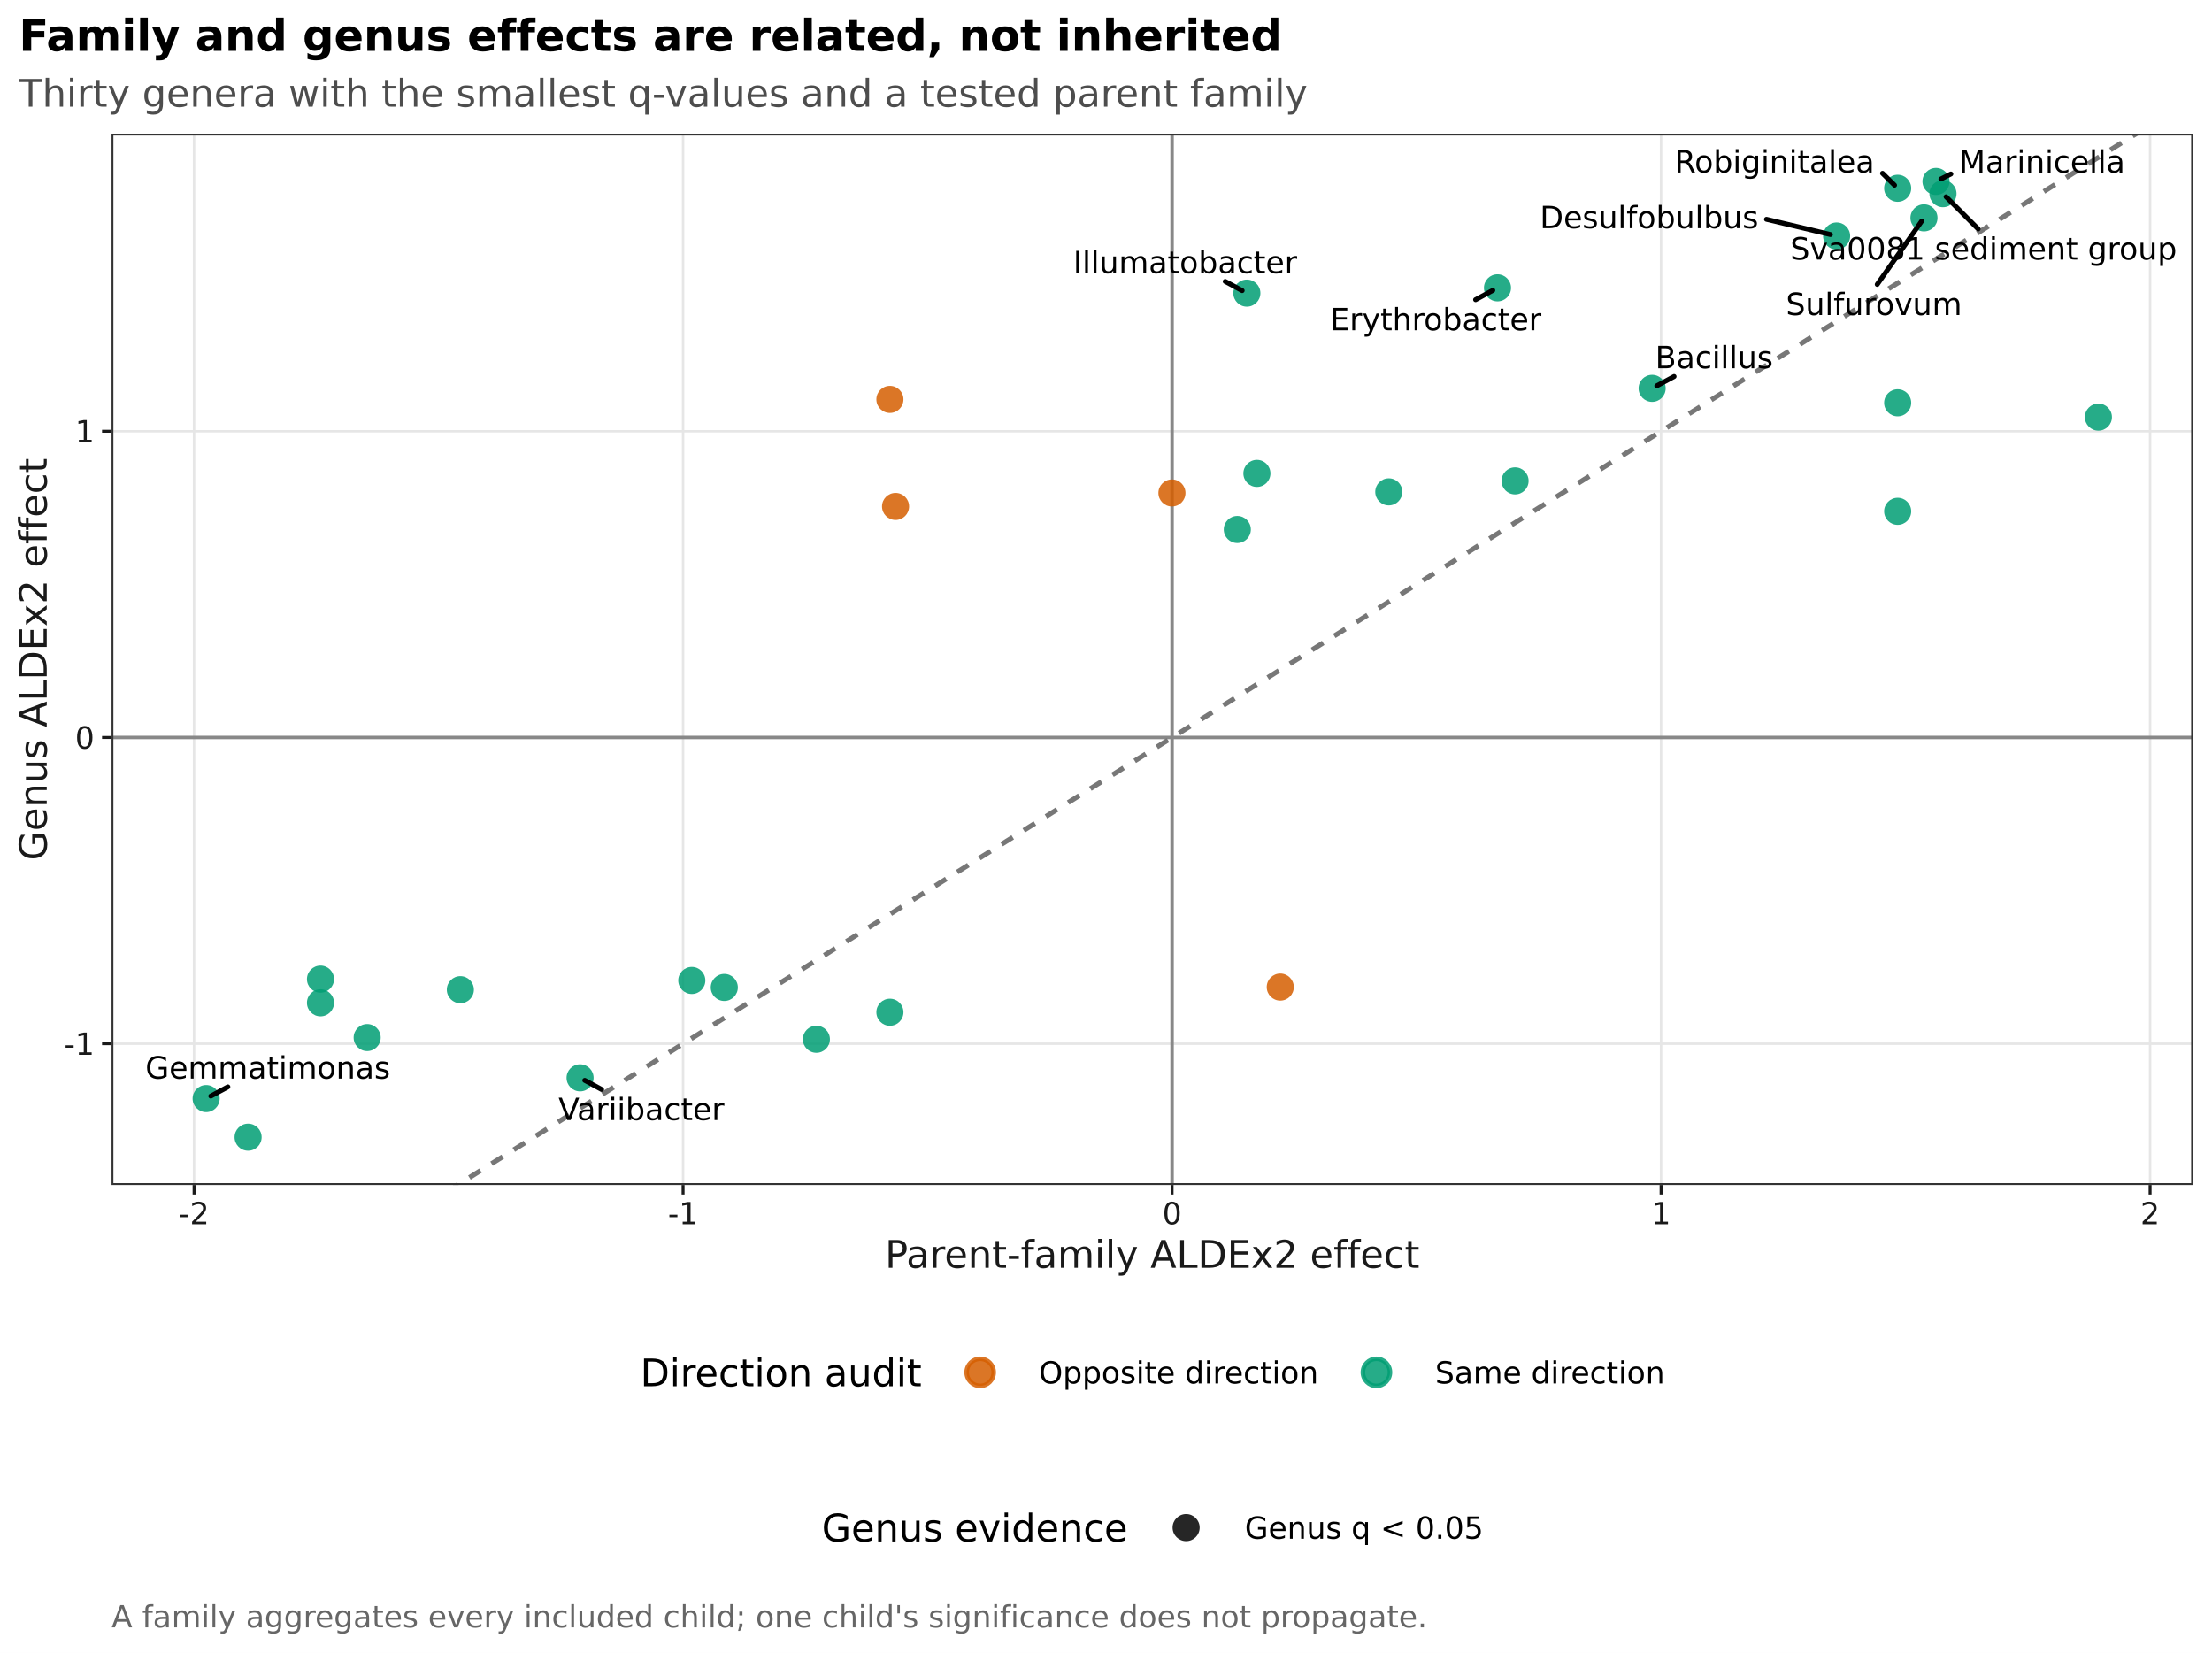
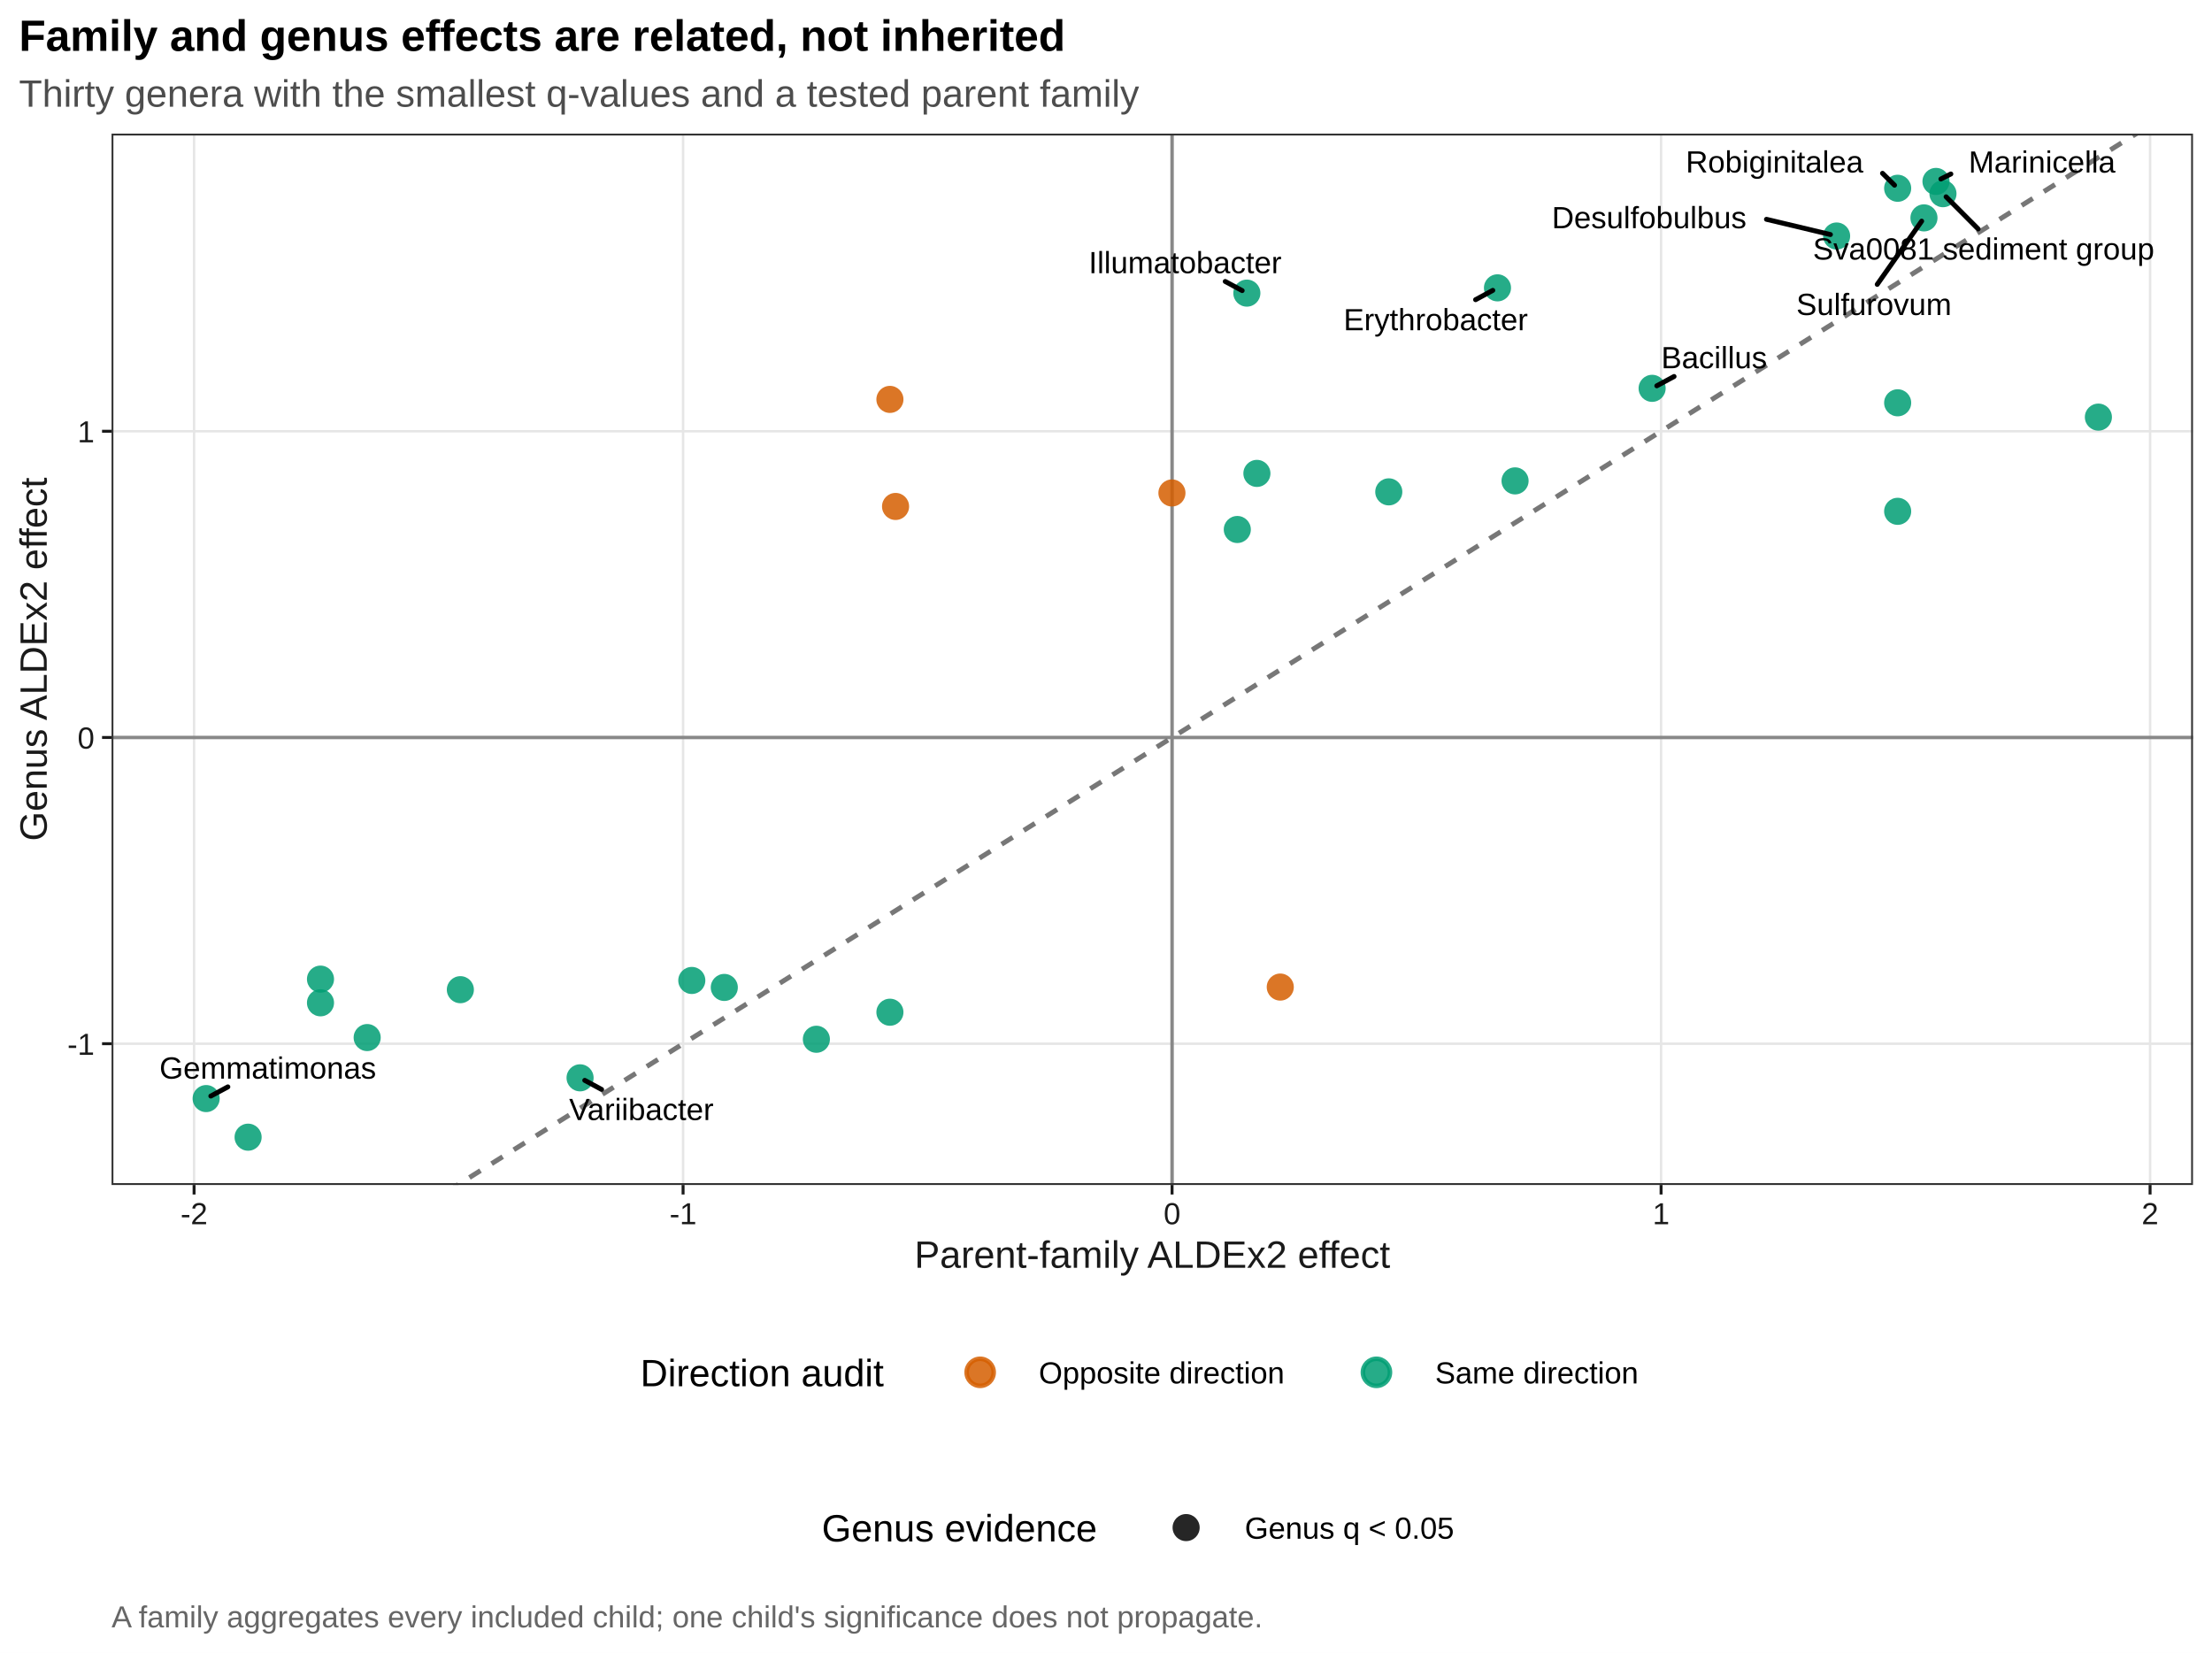
<svg xmlns="http://www.w3.org/2000/svg" class="svglite" width="481.89pt" height="360.00pt" viewBox="0 0 481.89 360.00">
  <defs>
    <style type="text/css">
    .svglite line, .svglite polyline, .svglite polygon, .svglite path, .svglite rect, .svglite circle {
      fill: none;
      stroke: #000000;
      stroke-linecap: round;
      stroke-linejoin: round;
      stroke-miterlimit: 10.00;
    }
    .svglite text {
      white-space: pre;
    }
  </style>
  </defs>
  <rect width="100%" height="100%" style="stroke: none; fill: #FFFFFF;" />
  <defs>
    <clipPath id="cpMC4wMHw0ODEuODl8MC4wMHwzNjAuMDA=">
      <rect x="0.00" y="0.00" width="481.89" height="360.00" />
    </clipPath>
  </defs>
  <g clip-path="url(#cpMC4wMHw0ODEuODl8MC4wMHwzNjAuMDA=)">
    <rect x="0.00" y="0.00" width="481.89" height="360.00" style="stroke-width: 0.81; stroke: #FFFFFF; fill: #FFFFFF;" />
  </g>
  <defs>
    <clipPath id="cpMjQuMzB8NDc3Ljc2fDI5LjExfDI1OC4xMg==">
      <rect x="24.30" y="29.11" width="453.45" height="229.01" />
    </clipPath>
  </defs>
  <g clip-path="url(#cpMjQuMzB8NDc3Ljc2fDI5LjExfDI1OC4xMg==)">
    <rect x="24.30" y="29.11" width="453.45" height="229.01" style="stroke-width: 0.81; stroke: none; fill: #FFFFFF;" />
    <polyline points="24.30,227.35 477.76,227.35 " style="stroke-width: 0.53; stroke: #E6E6E6; stroke-linecap: butt;" />
    <polyline points="24.30,160.64 477.76,160.64 " style="stroke-width: 0.53; stroke: #E6E6E6; stroke-linecap: butt;" />
    <polyline points="24.30,93.94 477.76,93.94 " style="stroke-width: 0.53; stroke: #E6E6E6; stroke-linecap: butt;" />
    <polyline points="42.28,258.12 42.28,29.11 " style="stroke-width: 0.53; stroke: #E6E6E6; stroke-linecap: butt;" />
    <polyline points="148.81,258.12 148.81,29.11 " style="stroke-width: 0.53; stroke: #E6E6E6; stroke-linecap: butt;" />
    <polyline points="255.34,258.12 255.34,29.11 " style="stroke-width: 0.53; stroke: #E6E6E6; stroke-linecap: butt;" />
    <polyline points="361.87,258.12 361.87,29.11 " style="stroke-width: 0.53; stroke: #E6E6E6; stroke-linecap: butt;" />
    <polyline points="468.40,258.12 468.40,29.11 " style="stroke-width: 0.53; stroke: #E6E6E6; stroke-linecap: butt;" />
    <line x1="24.30" y1="160.64" x2="477.76" y2="160.64" style="stroke-width: 0.75; stroke: #888888; stroke-linecap: butt;" />
    <line x1="255.34" y1="258.12" x2="255.34" y2="29.11" style="stroke-width: 0.75; stroke: #888888; stroke-linecap: butt;" />
    <line x1="-429.15" y1="589.26" x2="931.21" y2="-262.57" style="stroke-width: 1.07; stroke: #777777; stroke-dasharray: 2.85,2.85; stroke-linecap: butt;" />
    <circle cx="423.28" cy="42.19" r="2.95" style="stroke-width: 0.99; stroke: none; fill: #009E73; fill-opacity: 0.85;" />
    <circle cx="421.76" cy="39.52" r="2.95" style="stroke-width: 0.99; stroke: none; fill: #009E73; fill-opacity: 0.85;" />
    <circle cx="400.11" cy="51.41" r="2.95" style="stroke-width: 0.99; stroke: none; fill: #009E73; fill-opacity: 0.85;" />
    <circle cx="271.63" cy="63.85" r="2.95" style="stroke-width: 0.99; stroke: none; fill: #009E73; fill-opacity: 0.85;" />
    <circle cx="413.41" cy="41.01" r="2.95" style="stroke-width: 0.99; stroke: none; fill: #009E73; fill-opacity: 0.85;" />
    <circle cx="419.14" cy="47.46" r="2.95" style="stroke-width: 0.99; stroke: none; fill: #009E73; fill-opacity: 0.85;" />
    <circle cx="326.23" cy="62.70" r="2.95" style="stroke-width: 0.99; stroke: none; fill: #009E73; fill-opacity: 0.85;" />
    <circle cx="359.92" cy="84.59" r="2.95" style="stroke-width: 0.99; stroke: none; fill: #009E73; fill-opacity: 0.85;" />
    <circle cx="44.91" cy="239.30" r="2.95" style="stroke-width: 0.99; stroke: none; fill: #009E73; fill-opacity: 0.85;" />
    <circle cx="126.37" cy="234.78" r="2.95" style="stroke-width: 0.99; stroke: none; fill: #009E73; fill-opacity: 0.85;" />
    <circle cx="413.41" cy="87.74" r="2.95" style="stroke-width: 0.99; stroke: none; fill: #009E73; fill-opacity: 0.85;" />
    <circle cx="193.87" cy="87.00" r="2.95" style="stroke-width: 0.99; stroke: none; fill: #D55E00; fill-opacity: 0.85;" />
    <circle cx="457.14" cy="90.86" r="2.95" style="stroke-width: 0.99; stroke: none; fill: #009E73; fill-opacity: 0.85;" />
    <circle cx="54.05" cy="247.71" r="2.95" style="stroke-width: 0.99; stroke: none; fill: #009E73; fill-opacity: 0.85;" />
    <circle cx="273.82" cy="103.12" r="2.95" style="stroke-width: 0.99; stroke: none; fill: #009E73; fill-opacity: 0.85;" />
    <circle cx="100.29" cy="215.58" r="2.95" style="stroke-width: 0.99; stroke: none; fill: #009E73; fill-opacity: 0.85;" />
    <circle cx="150.71" cy="213.57" r="2.95" style="stroke-width: 0.99; stroke: none; fill: #009E73; fill-opacity: 0.85;" />
    <circle cx="330.06" cy="104.75" r="2.95" style="stroke-width: 0.99; stroke: none; fill: #009E73; fill-opacity: 0.85;" />
    <circle cx="157.79" cy="215.09" r="2.95" style="stroke-width: 0.99; stroke: none; fill: #009E73; fill-opacity: 0.85;" />
    <circle cx="413.41" cy="111.38" r="2.95" style="stroke-width: 0.99; stroke: none; fill: #009E73; fill-opacity: 0.85;" />
    <circle cx="193.87" cy="220.49" r="2.95" style="stroke-width: 0.99; stroke: none; fill: #009E73; fill-opacity: 0.85;" />
    <circle cx="69.82" cy="218.44" r="2.95" style="stroke-width: 0.99; stroke: none; fill: #009E73; fill-opacity: 0.85;" />
    <circle cx="177.85" cy="226.38" r="2.95" style="stroke-width: 0.99; stroke: none; fill: #009E73; fill-opacity: 0.85;" />
    <circle cx="69.82" cy="213.28" r="2.95" style="stroke-width: 0.99; stroke: none; fill: #009E73; fill-opacity: 0.85;" />
    <circle cx="79.99" cy="226.01" r="2.95" style="stroke-width: 0.99; stroke: none; fill: #009E73; fill-opacity: 0.85;" />
    <circle cx="302.55" cy="107.14" r="2.95" style="stroke-width: 0.99; stroke: none; fill: #009E73; fill-opacity: 0.85;" />
    <circle cx="195.10" cy="110.32" r="2.95" style="stroke-width: 0.99; stroke: none; fill: #D55E00; fill-opacity: 0.85;" />
    <circle cx="278.91" cy="215.01" r="2.95" style="stroke-width: 0.99; stroke: none; fill: #D55E00; fill-opacity: 0.85;" />
    <circle cx="255.31" cy="107.38" r="2.95" style="stroke-width: 0.99; stroke: none; fill: #D55E00; fill-opacity: 0.85;" />
    <circle cx="269.55" cy="115.34" r="2.95" style="stroke-width: 0.99; stroke: none; fill: #009E73; fill-opacity: 0.85;" />
    <line x1="430.94" y1="49.87" x2="423.96" y2="42.87" style="stroke-width: 1.07;" />
    <line x1="425.00" y1="37.90" x2="422.83" y2="38.99" style="stroke-width: 1.07;" />
    <line x1="384.83" y1="47.77" x2="398.76" y2="51.09" style="stroke-width: 1.07;" />
    <line x1="266.92" y1="61.31" x2="270.61" y2="63.30" style="stroke-width: 1.07;" />
    <line x1="410.11" y1="37.75" x2="412.73" y2="40.34" style="stroke-width: 1.07;" />
    <line x1="408.96" y1="61.95" x2="418.64" y2="48.17" style="stroke-width: 1.07;" />
    <line x1="321.46" y1="65.28" x2="325.21" y2="63.25" style="stroke-width: 1.07;" />
    <line x1="364.70" y1="82.01" x2="360.94" y2="84.04" style="stroke-width: 1.07;" />
    <line x1="49.64" y1="236.75" x2="45.93" y2="238.75" style="stroke-width: 1.07;" />
    <line x1="131.06" y1="237.31" x2="127.39" y2="235.33" style="stroke-width: 1.07;" />
-     <text x="432.14" y="56.54" text-anchor="middle" style="font-size: 6.69px; font-family: &quot;DejaVu Sans&quot;;" textLength="84.02px" lengthAdjust="spacingAndGlyphs">Sva0081 sediment group</text>
-     <text x="444.86" y="37.59" text-anchor="middle" style="font-size: 6.69px; font-family: &quot;DejaVu Sans&quot;;" textLength="36.12px" lengthAdjust="spacingAndGlyphs">Marinicella</text>
-     <text x="359.27" y="49.71" text-anchor="middle" style="font-size: 6.69px; font-family: &quot;DejaVu Sans&quot;;" textLength="47.51px" lengthAdjust="spacingAndGlyphs">Desulfobulbus</text>
-     <text x="258.19" y="59.51" text-anchor="middle" style="font-size: 6.69px; font-family: &quot;DejaVu Sans&quot;;" textLength="48.66px" lengthAdjust="spacingAndGlyphs">Illumatobacter</text>
-     <text x="386.59" y="37.57" text-anchor="middle" style="font-size: 6.69px; font-family: &quot;DejaVu Sans&quot;;" textLength="43.44px" lengthAdjust="spacingAndGlyphs">Robiginitalea</text>
-     <text x="408.25" y="68.62" text-anchor="middle" style="font-size: 6.69px; font-family: &quot;DejaVu Sans&quot;;" textLength="38.28px" lengthAdjust="spacingAndGlyphs">Sulfurovum</text>
-     <text x="312.78" y="71.94" text-anchor="middle" style="font-size: 6.69px; font-family: &quot;DejaVu Sans&quot;;" textLength="45.90px" lengthAdjust="spacingAndGlyphs">Erythrobacter</text>
-     <text x="373.43" y="80.21" text-anchor="middle" style="font-size: 6.69px; font-family: &quot;DejaVu Sans&quot;;" textLength="25.62px" lengthAdjust="spacingAndGlyphs">Bacillus</text>
-     <text x="58.34" y="234.95" text-anchor="middle" style="font-size: 6.69px; font-family: &quot;DejaVu Sans&quot;;" textLength="53.22px" lengthAdjust="spacingAndGlyphs">Gemmatimonas</text>
-     <text x="139.73" y="243.98" text-anchor="middle" style="font-size: 6.69px; font-family: &quot;DejaVu Sans&quot;;" textLength="36.05px" lengthAdjust="spacingAndGlyphs">Variibacter</text>
+     <text x="432.14" y="56.54" text-anchor="middle" style="font-size: 6.69px; font-family: &quot;Arial&quot;;" textLength="84.02px" lengthAdjust="spacingAndGlyphs">Sva0081 sediment group</text>
+     <text x="444.86" y="37.59" text-anchor="middle" style="font-size: 6.69px; font-family: &quot;Arial&quot;;" textLength="36.12px" lengthAdjust="spacingAndGlyphs">Marinicella</text>
+     <text x="359.27" y="49.71" text-anchor="middle" style="font-size: 6.69px; font-family: &quot;Arial&quot;;" textLength="47.51px" lengthAdjust="spacingAndGlyphs">Desulfobulbus</text>
+     <text x="258.19" y="59.51" text-anchor="middle" style="font-size: 6.69px; font-family: &quot;Arial&quot;;" textLength="48.66px" lengthAdjust="spacingAndGlyphs">Illumatobacter</text>
+     <text x="386.59" y="37.57" text-anchor="middle" style="font-size: 6.69px; font-family: &quot;Arial&quot;;" textLength="43.44px" lengthAdjust="spacingAndGlyphs">Robiginitalea</text>
+     <text x="408.25" y="68.62" text-anchor="middle" style="font-size: 6.69px; font-family: &quot;Arial&quot;;" textLength="38.28px" lengthAdjust="spacingAndGlyphs">Sulfurovum</text>
+     <text x="312.78" y="71.94" text-anchor="middle" style="font-size: 6.69px; font-family: &quot;Arial&quot;;" textLength="45.90px" lengthAdjust="spacingAndGlyphs">Erythrobacter</text>
+     <text x="373.43" y="80.21" text-anchor="middle" style="font-size: 6.69px; font-family: &quot;Arial&quot;;" textLength="25.62px" lengthAdjust="spacingAndGlyphs">Bacillus</text>
+     <text x="58.34" y="234.95" text-anchor="middle" style="font-size: 6.69px; font-family: &quot;Arial&quot;;" textLength="53.22px" lengthAdjust="spacingAndGlyphs">Gemmatimonas</text>
+     <text x="139.73" y="243.98" text-anchor="middle" style="font-size: 6.69px; font-family: &quot;Arial&quot;;" textLength="36.05px" lengthAdjust="spacingAndGlyphs">Variibacter</text>
    <rect x="24.30" y="29.11" width="453.45" height="229.01" style="stroke-width: 0.81; stroke: #333333;" />
  </g>
  <g clip-path="url(#cpMC4wMHw0ODEuODl8MC4wMHwzNjAuMDA=)">
-     <text x="20.58" y="229.77" text-anchor="end" style="font-size: 6.64px;fill: #1A1A1A; font-family: &quot;DejaVu Sans&quot;;" textLength="6.60px" lengthAdjust="spacingAndGlyphs">-1</text>
-     <text x="20.58" y="163.06" text-anchor="end" style="font-size: 6.64px;fill: #1A1A1A; font-family: &quot;DejaVu Sans&quot;;" textLength="4.21px" lengthAdjust="spacingAndGlyphs">0</text>
-     <text x="20.58" y="96.35" text-anchor="end" style="font-size: 6.64px;fill: #1A1A1A; font-family: &quot;DejaVu Sans&quot;;" textLength="4.21px" lengthAdjust="spacingAndGlyphs">1</text>
+     <text x="20.58" y="229.77" text-anchor="end" style="font-size: 6.64px;fill: #1A1A1A; font-family: &quot;Arial&quot;;" textLength="6.60px" lengthAdjust="spacingAndGlyphs">-1</text>
+     <text x="20.58" y="163.06" text-anchor="end" style="font-size: 6.64px;fill: #1A1A1A; font-family: &quot;Arial&quot;;" textLength="4.21px" lengthAdjust="spacingAndGlyphs">0</text>
+     <text x="20.58" y="96.35" text-anchor="end" style="font-size: 6.64px;fill: #1A1A1A; font-family: &quot;Arial&quot;;" textLength="4.21px" lengthAdjust="spacingAndGlyphs">1</text>
    <polyline points="22.23,227.35 24.30,227.35 " style="stroke-width: 0.64; stroke: #1A1A1A; stroke-linecap: butt;" />
    <polyline points="22.23,160.64 24.30,160.64 " style="stroke-width: 0.64; stroke: #1A1A1A; stroke-linecap: butt;" />
    <polyline points="22.23,93.94 24.30,93.94 " style="stroke-width: 0.64; stroke: #1A1A1A; stroke-linecap: butt;" />
    <polyline points="42.28,260.19 42.28,258.12 " style="stroke-width: 0.64; stroke: #1A1A1A; stroke-linecap: butt;" />
    <polyline points="148.81,260.19 148.81,258.12 " style="stroke-width: 0.64; stroke: #1A1A1A; stroke-linecap: butt;" />
    <polyline points="255.34,260.19 255.34,258.12 " style="stroke-width: 0.64; stroke: #1A1A1A; stroke-linecap: butt;" />
    <polyline points="361.87,260.19 361.87,258.12 " style="stroke-width: 0.64; stroke: #1A1A1A; stroke-linecap: butt;" />
    <polyline points="468.40,260.19 468.40,258.12 " style="stroke-width: 0.64; stroke: #1A1A1A; stroke-linecap: butt;" />
-     <text x="42.28" y="266.67" text-anchor="middle" style="font-size: 6.64px;fill: #1A1A1A; font-family: &quot;DejaVu Sans&quot;;" textLength="6.60px" lengthAdjust="spacingAndGlyphs">-2</text>
-     <text x="148.81" y="266.67" text-anchor="middle" style="font-size: 6.64px;fill: #1A1A1A; font-family: &quot;DejaVu Sans&quot;;" textLength="6.60px" lengthAdjust="spacingAndGlyphs">-1</text>
-     <text x="255.34" y="266.67" text-anchor="middle" style="font-size: 6.64px;fill: #1A1A1A; font-family: &quot;DejaVu Sans&quot;;" textLength="4.21px" lengthAdjust="spacingAndGlyphs">0</text>
-     <text x="361.87" y="266.67" text-anchor="middle" style="font-size: 6.64px;fill: #1A1A1A; font-family: &quot;DejaVu Sans&quot;;" textLength="4.21px" lengthAdjust="spacingAndGlyphs">1</text>
-     <text x="468.40" y="266.67" text-anchor="middle" style="font-size: 6.64px;fill: #1A1A1A; font-family: &quot;DejaVu Sans&quot;;" textLength="4.21px" lengthAdjust="spacingAndGlyphs">2</text>
-     <text x="251.03" y="276.16" text-anchor="middle" style="font-size: 8.30px;fill: #1A1A1A; font-family: &quot;DejaVu Sans&quot;;" textLength="116.41px" lengthAdjust="spacingAndGlyphs">Parent-family ALDEx2 effect</text>
-     <text transform="translate(10.18,143.61) rotate(-90)" text-anchor="middle" style="font-size: 8.30px;fill: #1A1A1A; font-family: &quot;DejaVu Sans&quot;;" textLength="87.62px" lengthAdjust="spacingAndGlyphs">Genus ALDEx2 effect</text>
+     <text x="42.28" y="266.67" text-anchor="middle" style="font-size: 6.64px;fill: #1A1A1A; font-family: &quot;Arial&quot;;" textLength="6.60px" lengthAdjust="spacingAndGlyphs">-2</text>
+     <text x="148.81" y="266.67" text-anchor="middle" style="font-size: 6.64px;fill: #1A1A1A; font-family: &quot;Arial&quot;;" textLength="6.60px" lengthAdjust="spacingAndGlyphs">-1</text>
+     <text x="255.34" y="266.67" text-anchor="middle" style="font-size: 6.64px;fill: #1A1A1A; font-family: &quot;Arial&quot;;" textLength="4.21px" lengthAdjust="spacingAndGlyphs">0</text>
+     <text x="361.87" y="266.67" text-anchor="middle" style="font-size: 6.64px;fill: #1A1A1A; font-family: &quot;Arial&quot;;" textLength="4.21px" lengthAdjust="spacingAndGlyphs">1</text>
+     <text x="468.40" y="266.67" text-anchor="middle" style="font-size: 6.64px;fill: #1A1A1A; font-family: &quot;Arial&quot;;" textLength="4.21px" lengthAdjust="spacingAndGlyphs">2</text>
+     <text x="251.03" y="276.16" text-anchor="middle" style="font-size: 8.30px;fill: #1A1A1A; font-family: &quot;Arial&quot;;" textLength="116.41px" lengthAdjust="spacingAndGlyphs">Parent-family ALDEx2 effect</text>
+     <text transform="translate(10.18,143.61) rotate(-90)" text-anchor="middle" style="font-size: 8.30px;fill: #1A1A1A; font-family: &quot;Arial&quot;;" textLength="87.62px" lengthAdjust="spacingAndGlyphs">Genus ALDEx2 effect</text>
    <rect x="135.35" y="286.16" width="231.35" height="25.55" style="stroke-width: 0.81; stroke: none; fill: #FFFFFF;" />
-     <text x="139.49" y="301.96" style="font-size: 8.30px; font-family: &quot;DejaVu Sans&quot;;" textLength="61.27px" lengthAdjust="spacingAndGlyphs">Direction audit</text>
+     <text x="139.49" y="301.96" style="font-size: 8.30px; font-family: &quot;Arial&quot;;" textLength="61.27px" lengthAdjust="spacingAndGlyphs">Direction audit</text>
    <circle cx="213.53" cy="298.93" r="2.95" style="stroke-width: 0.99; stroke: #D55E00; stroke-opacity: 0.85; fill: #D55E00; fill-opacity: 0.85;" />
    <circle cx="299.86" cy="298.93" r="2.95" style="stroke-width: 0.99; stroke: #009E73; stroke-opacity: 0.85; fill: #009E73; fill-opacity: 0.85;" />
-     <text x="226.31" y="301.35" style="font-size: 6.64px; font-family: &quot;DejaVu Sans&quot;;" textLength="60.78px" lengthAdjust="spacingAndGlyphs">Opposite direction</text>
-     <text x="312.64" y="301.35" style="font-size: 6.64px; font-family: &quot;DejaVu Sans&quot;;" textLength="49.93px" lengthAdjust="spacingAndGlyphs">Same direction</text>
+     <text x="226.31" y="301.35" style="font-size: 6.64px; font-family: &quot;Arial&quot;;" textLength="60.78px" lengthAdjust="spacingAndGlyphs">Opposite direction</text>
+     <text x="312.64" y="301.35" style="font-size: 6.64px; font-family: &quot;Arial&quot;;" textLength="49.93px" lengthAdjust="spacingAndGlyphs">Same direction</text>
    <rect x="174.89" y="319.98" width="152.28" height="25.55" style="stroke-width: 0.81; stroke: none; fill: #FFFFFF;" />
-     <text x="179.02" y="335.77" style="font-size: 8.30px; font-family: &quot;DejaVu Sans&quot;;" textLength="66.61px" lengthAdjust="spacingAndGlyphs">Genus evidence</text>
+     <text x="179.02" y="335.77" style="font-size: 8.30px; font-family: &quot;Arial&quot;;" textLength="66.61px" lengthAdjust="spacingAndGlyphs">Genus evidence</text>
    <circle cx="258.40" cy="332.75" r="2.95" style="stroke-width: 0.99; stroke: none; fill: #000000; fill-opacity: 0.85;" />
-     <text x="271.18" y="335.17" style="font-size: 6.64px; font-family: &quot;DejaVu Sans&quot;;" textLength="51.85px" lengthAdjust="spacingAndGlyphs">Genus q &lt; 0.05</text>
-     <text x="4.13" y="23.24" style="font-size: 8.30px;fill: #4D4D4D; font-family: &quot;DejaVu Sans&quot;;" textLength="280.56px" lengthAdjust="spacingAndGlyphs">Thirty genera with the smallest q-values and a tested parent family</text>
-     <text x="4.13" y="11.08" style="font-size: 9.54px; font-weight: bold; font-family: &quot;DejaVu Sans&quot;;" textLength="274.96px" lengthAdjust="spacingAndGlyphs">Family and genus effects are related, not inherited</text>
-     <text x="24.30" y="354.49" style="font-size: 6.64px;fill: #666666; font-family: &quot;DejaVu Sans&quot;;" textLength="285.93px" lengthAdjust="spacingAndGlyphs">A family aggregates every included child; one child's significance does not propagate.</text>
+     <text x="271.18" y="335.17" style="font-size: 6.64px; font-family: &quot;Arial&quot;;" textLength="51.85px" lengthAdjust="spacingAndGlyphs">Genus q &lt; 0.05</text>
+     <text x="4.13" y="23.24" style="font-size: 8.30px;fill: #4D4D4D; font-family: &quot;Arial&quot;;" textLength="280.56px" lengthAdjust="spacingAndGlyphs">Thirty genera with the smallest q-values and a tested parent family</text>
+     <text x="4.13" y="11.08" style="font-size: 9.54px; font-weight: bold; font-family: &quot;Arial&quot;;" textLength="274.96px" lengthAdjust="spacingAndGlyphs">Family and genus effects are related, not inherited</text>
+     <text x="24.30" y="354.49" style="font-size: 6.64px;fill: #666666; font-family: &quot;Arial&quot;;" textLength="285.93px" lengthAdjust="spacingAndGlyphs">A family aggregates every included child; one child's significance does not propagate.</text>
  </g>
</svg>
